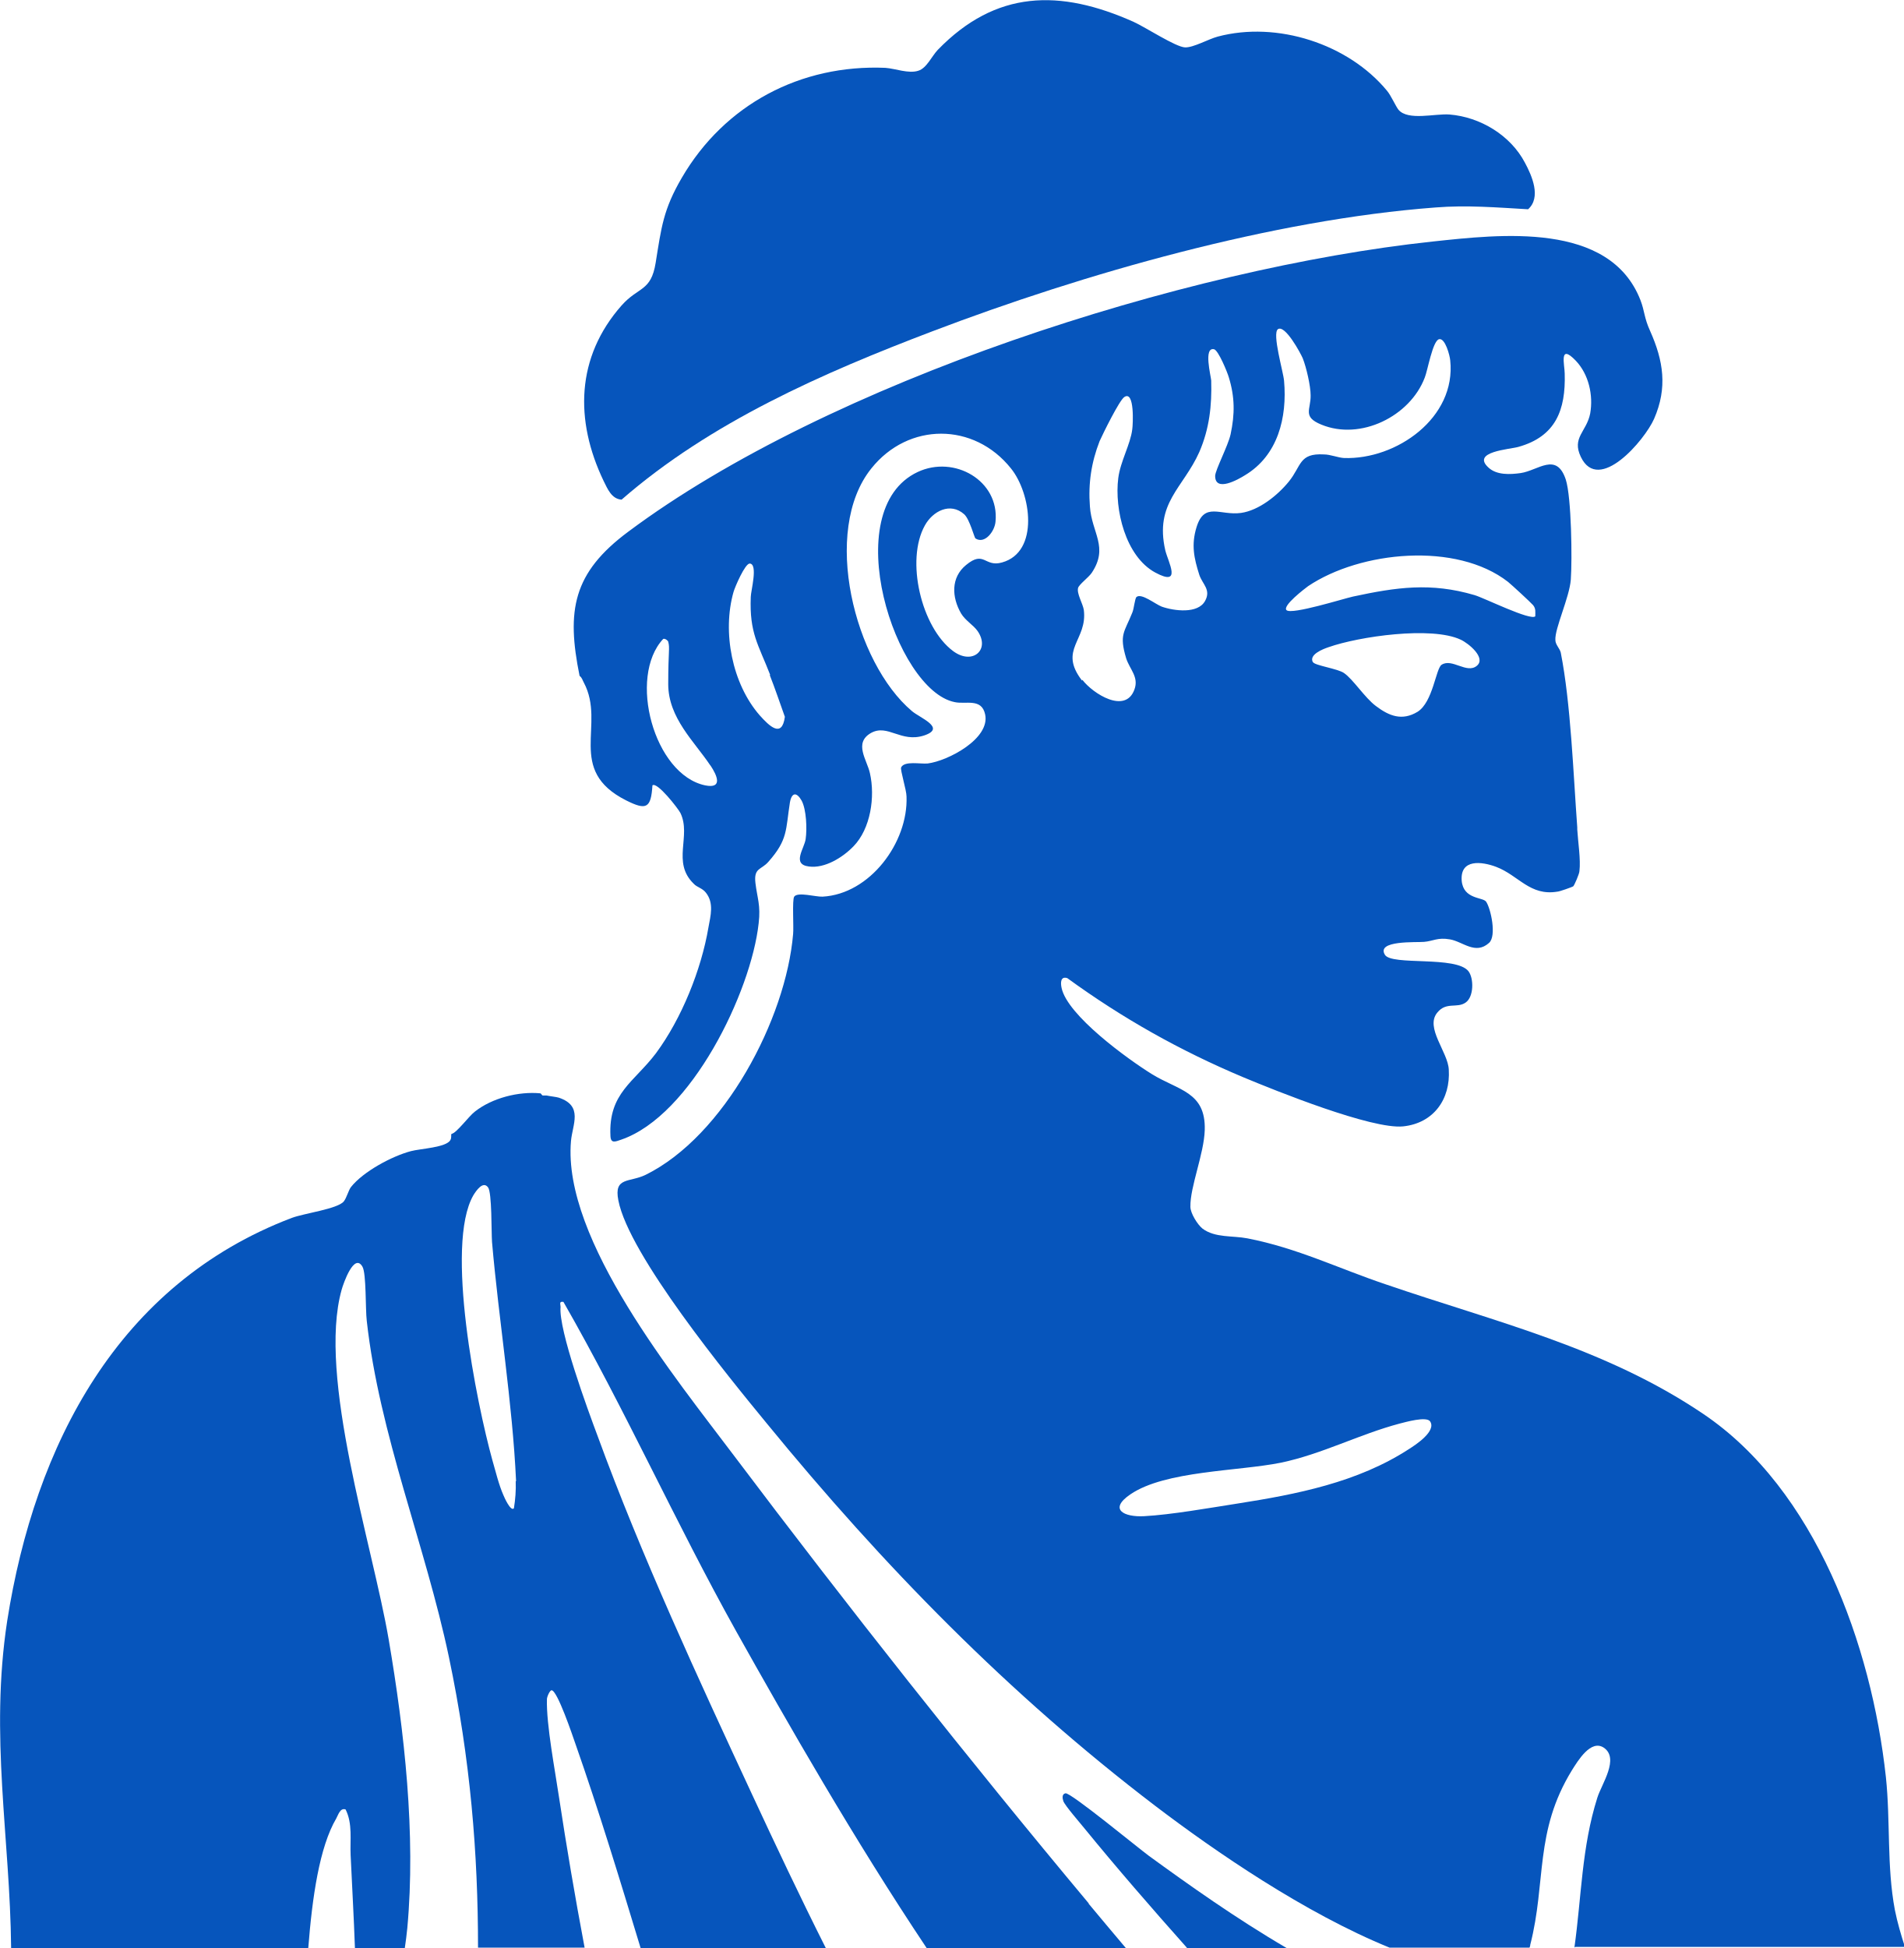
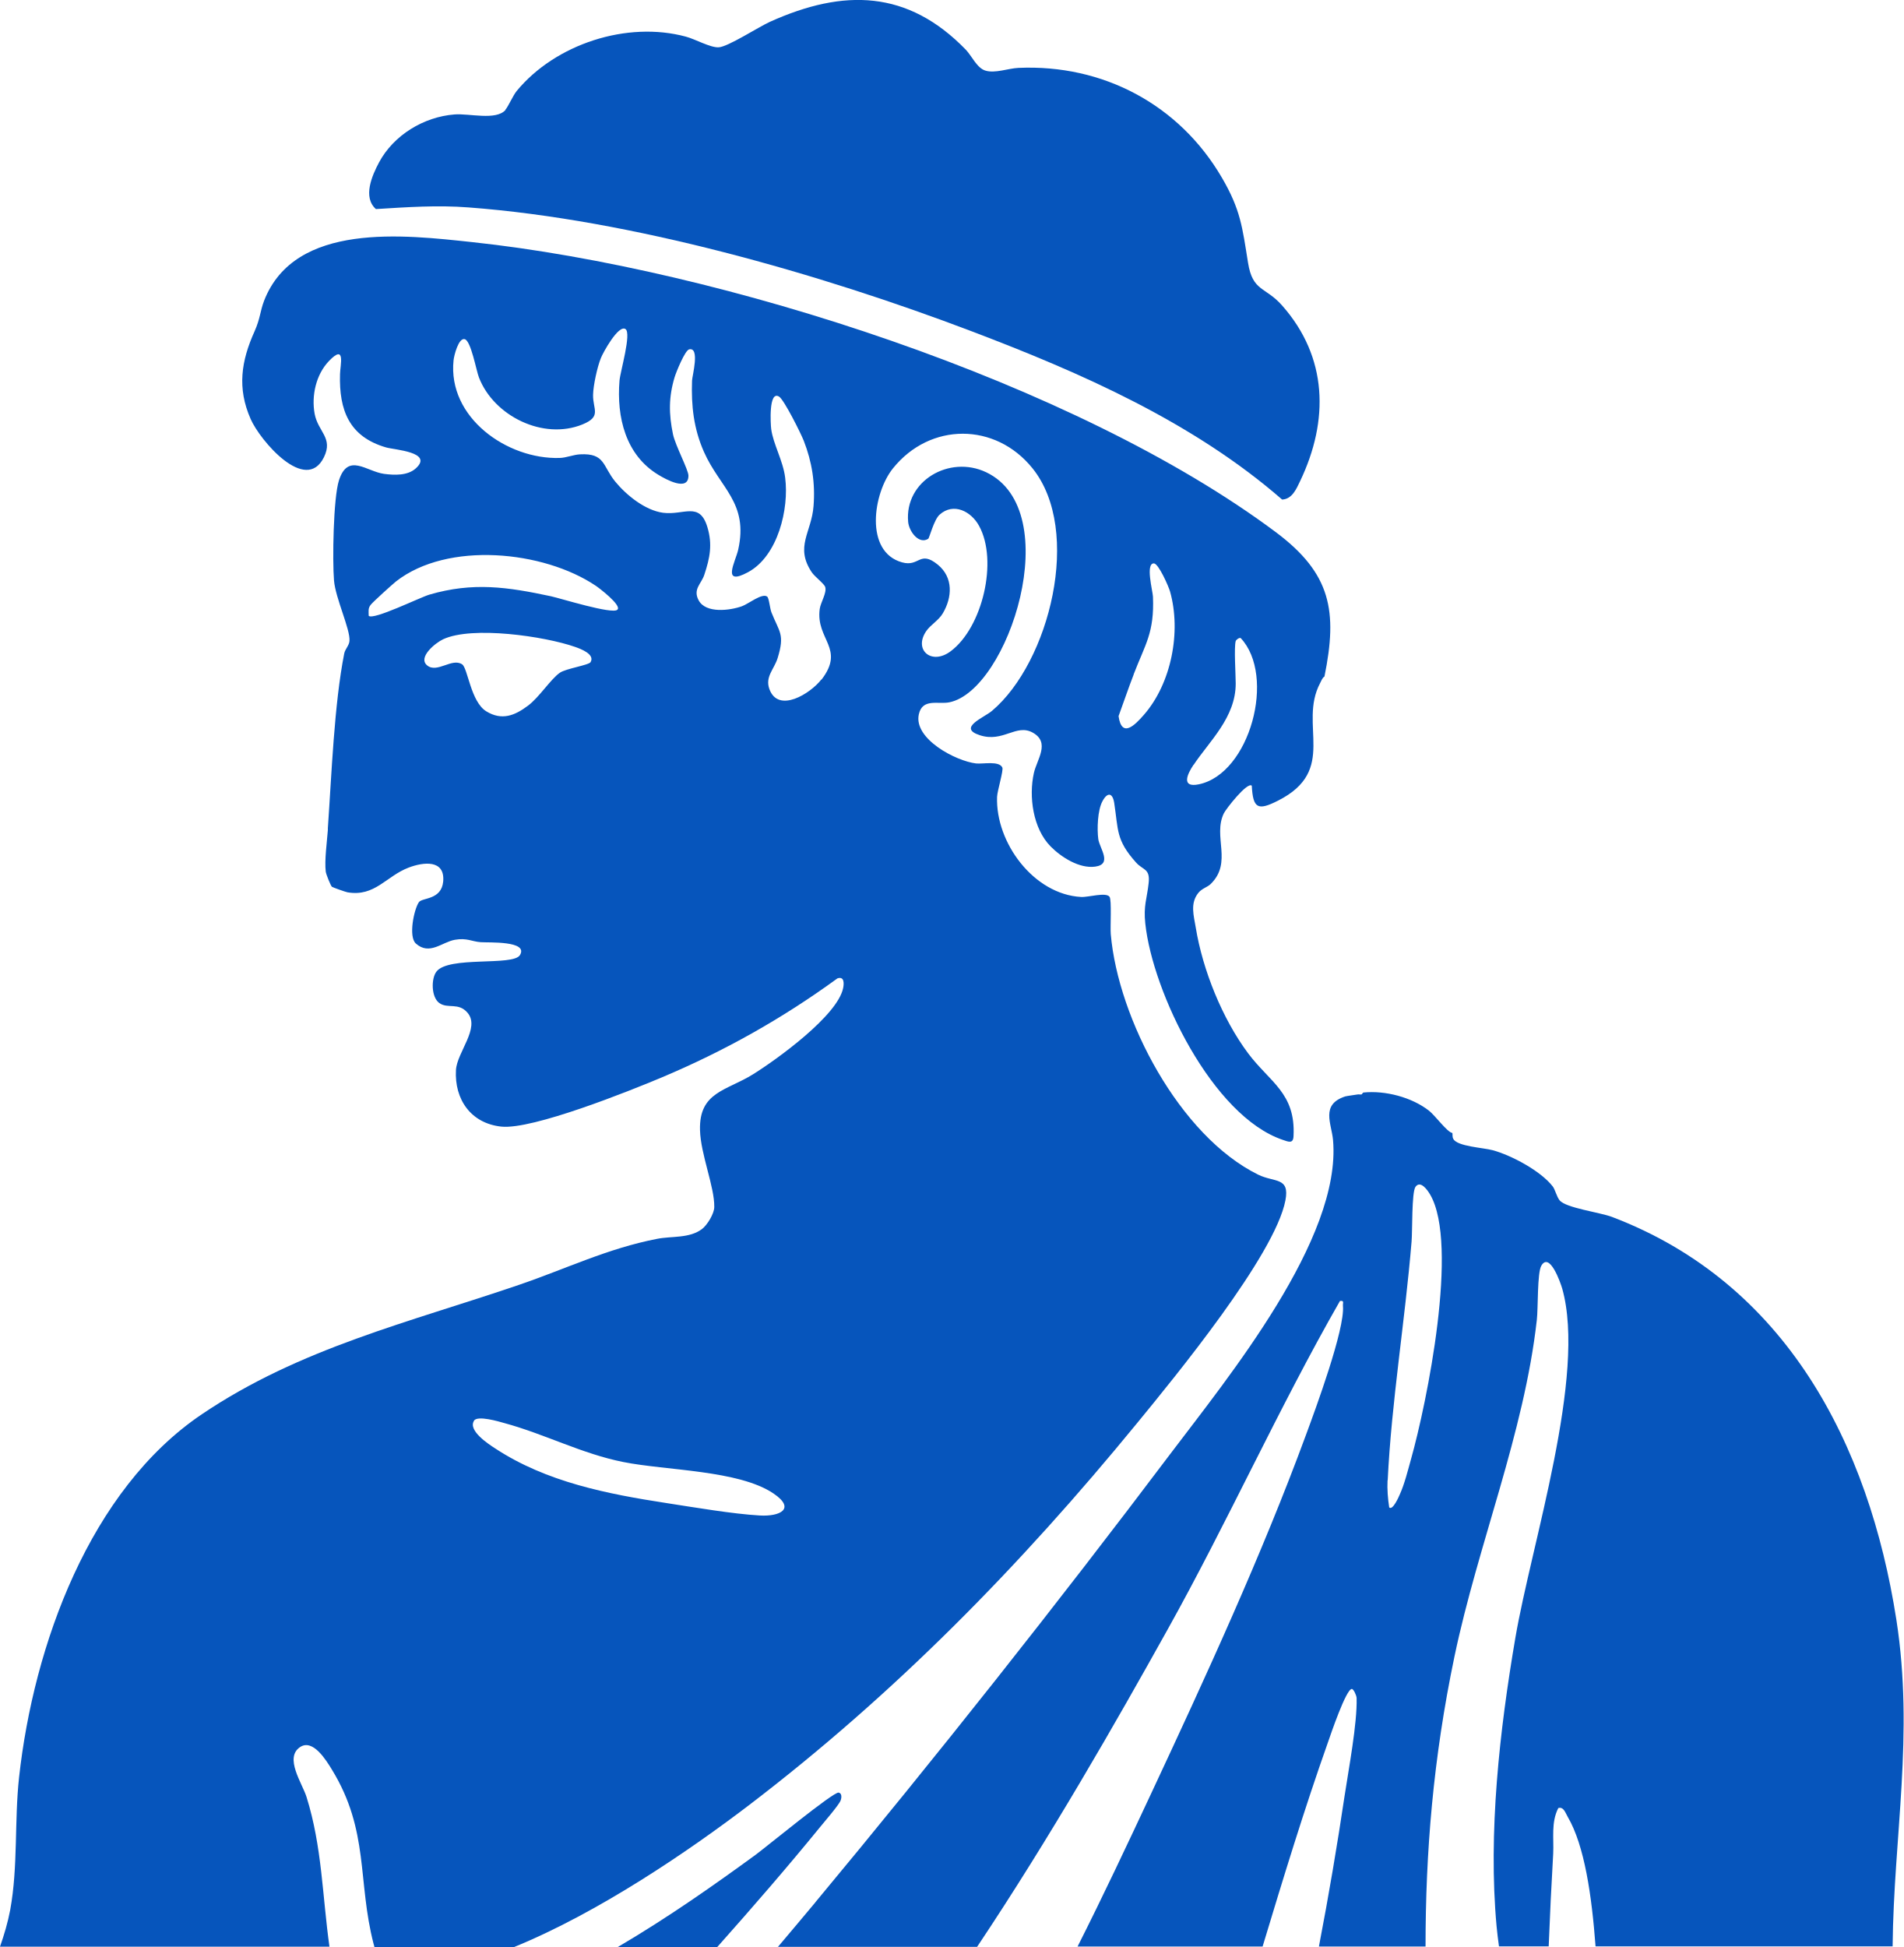
- <svg xmlns="http://www.w3.org/2000/svg" id="_图层_1" version="1.1" viewBox="0 0 530.5 542.7">
+ <svg xmlns="http://www.w3.org/2000/svg" id="_图层_1" version="1.1" viewBox="0 0 126.74 129.63">
  <defs>
    <style>
      .st0 {
        fill: #0655bc;
      }
    </style>
  </defs>
-   <path class="st0" d="M389.7,30.6c-.8-1-2.1-4-3.2-5.3-10.8-13.1-30.7-19.5-47.2-15.1-2.6.7-6.8,3.1-9.1,3-2.6-.1-11-5.6-14.3-7.1-20.6-9.2-38.4-8.9-54.6,7.8-1.7,1.8-3.1,5.1-5.4,5.8-2.7.9-6.4-.6-9.2-.8-23.6-1-44.8,10.2-56.7,30.6-5.2,8.9-5.7,13.8-7.3,23.7-1.3,8.1-4.8,6.6-9.5,11.9-12.7,14.4-13.1,32-5,48.9,1.1,2.2,2.2,5,5,5.2,24.8-21.6,56.1-35.3,86.6-46.9,42.3-16.1,94.9-31.1,140.2-34.5,8.7-.7,17.1,0,25.8.5,3.7-3.3,1.1-9.3-.9-13-4-7.6-12.4-12.7-21-13.4-4.1-.3-11.5,1.8-14.2-1.3h0Z" />
-   <path class="st0" d="M438.7,542.6c2-14.2,2-27.9,6.4-41.8,1.2-3.8,6.2-10.9,1.8-13.9-3.6-2.4-7.2,3.6-8.9,6.3-10.5,17.1-7.1,31.1-11.6,48.6,0,.3-.1.5-.2.8h-39c-23.6-9.6-48.6-26.8-65.3-39.5-40.8-31.1-75.8-66.9-108.2-106.5-10.7-13-38.5-47-41.4-62.2-1.3-6.6,3.1-4.9,7.6-7.1,21.9-10.8,39.1-43.4,41.1-67.1.2-2-.3-9.5.3-10.4,1-1.4,6,.1,7.9,0,13.2-.7,23.9-15.1,23.4-27.9,0-1.8-1.8-7.4-1.5-8.1.9-1.9,5.4-.9,7.4-1.1,5.6-.7,17.5-6.9,16-13.7-1-4.6-5.4-2.7-8.5-3.4-16.5-3.3-32.8-53.5-10.3-64.1,10.2-4.8,22.8,2.4,21.7,13.8-.2,2.7-3,6.4-5.6,4.7-.3-.2-1.6-5.3-3.1-6.7-3.9-3.5-8.8-.9-11,3.1-5.4,9.7-1,28.4,7.9,35,5.4,4,10.4-.4,6.8-5.6-1.2-1.7-3.4-2.9-4.6-4.9-2.6-4.5-2.9-10,1.4-13.5,5.1-4.2,5.1.7,10-.7,10.5-2.9,8.1-19.3,2.5-26.2-10.3-12.9-28.6-12.9-38.9,0-14,17.4-4.7,54.1,11.3,67.6,2.2,1.9,9.7,4.7,3.4,6.8-6.5,2.1-10.1-3.3-14.8-.7-4.9,2.8-1.1,7.5-.3,11.2,1.5,6.6.2,15.5-4.6,20.4-3,3.1-8,6.2-12.4,5.6-4.9-.6-1.2-5.1-.9-7.7.4-2.8.2-8.1-1.1-10.6-1.4-2.5-2.8-2.4-3.3.5-1.2,7.6-.5,10.3-6,16.5-2,2.3-4.1,1.6-3.6,5.9.5,4.2,1.5,6.2.9,11.2-2.1,19.2-18.8,53.6-38.3,60.3-1.7.6-2.9,1.1-3-1-.6-12,6.6-15,12.7-23.1,7.1-9.6,12.6-23.2,14.6-35,.6-3.3,1.6-6.8-.7-9.7-1-1.3-2.5-1.5-3.4-2.5-6.2-6-.6-13.3-3.7-19.7-.6-1.2-6.5-8.8-7.8-7.7-.4,6.4-1.7,7-7.3,4.2-16.9-8.5-5.6-21.1-11.8-32.8-.4-.7-.5-1.4-1.2-1.9-3.7-18.2-1.9-28.7,13.6-40.2,55.9-41.7,154.9-73.4,224-80.8,18.8-2,49.4-5.7,58,16.3,1.2,3.1,1,4.9,2.7,8.6,3.7,8.3,4.9,15.8,1.1,24.5-2.6,5.9-15.4,21-20.4,10.6-2.6-5.4,1.6-7,2.6-12.1.9-5.1-.4-10.9-4-14.7-4.8-5-3.1,1.2-3.1,3.6.3,10.1-2.5,17.5-12.9,20.4-2.4.7-13.3,1.3-8.3,5.8,2.3,2.1,6,1.9,8.9,1.5,4.9-.7,10-6,12.6,1.8,1.6,5,1.8,22.4,1.4,27.9-.4,5-4.5,13.6-4.3,16.8,0,1.3,1.2,2.3,1.5,3.5,2.8,14.2,3.5,33.8,4.6,48.7,0,.2,0,.4,0,.6.2,3.4,1,8.4.6,11.6,0,.7-1.4,3.9-1.7,4.2-.2.2-3.9,1.5-4.4,1.5-7.7,1.3-10.8-4.5-17.1-6.9-4-1.5-10.1-2.3-9.6,3.9.5,5.2,5.9,4.5,6.8,5.8,1.3,1.9,3,9.6.8,11.5-3.8,3.4-7.3-.4-10.9-1-3.4-.6-4.7.5-7.2.7-2.1.2-13.4-.5-10.9,3.6,1.9,3.1,19.9.2,23.3,4.6,1.5,2,1.5,7.1-.8,8.7-2.4,1.7-5.4-.3-7.9,2.8-3.5,4.2,3,11,3.2,15.9.5,8.2-4.2,14.9-12.7,15.8-8.7.9-35.5-9.9-44.6-13.7-17.6-7.4-33.6-16.4-49-27.6-1.9-.6-1.9,1.3-1.6,2.7,1.6,7.7,18.5,19.9,25.1,24,7.4,4.6,15.1,4.9,14.8,15.6-.2,6.7-4.1,15.8-4,21.4,0,1.8,2,5,3.4,6.1,3.5,2.6,8.4,1.9,12.5,2.7,13.9,2.7,25.4,8.4,38.5,12.8,30.6,10.5,61.1,17.6,88.5,36.1,31.3,21.1,46.9,64.4,50.9,101.2,1.3,12.3.2,24.8,2.5,37,.7,3.5,1.7,6.9,2.8,10.3h-91.9,0ZM197.9,213.2c-4.4-6.6-11.7-13.2-11.7-22.6s.5-10,0-11.8c0-.3-.9-1-1.4-.8-9.9,10.6-2.6,37.8,11.7,40.8,5,1,3.3-2.8,1.5-5.5h0ZM214.6,188c-3.3-8.5-5.8-11.6-5.4-21.7,0-1.6,2.1-9.2-.3-9.3-1.3,0-4.1,6.5-4.5,7.9-3.2,11.2-.4,25.6,7.3,34.4,2.6,2.9,6.2,6.5,7,.4-1.4-3.9-2.7-7.8-4.2-11.6h0ZM365.9,184.5c.5.9,6.9,1.8,8.6,3,2.6,1.8,5.8,6.9,8.9,9.2,3.7,2.8,7.3,4.2,11.6,1.6,4.3-2.7,5.1-12.1,6.7-13.1,2.9-1.9,7,2.6,9.8.3,2.7-2.2-2.3-6.3-4.5-7.3-8.1-3.8-28.3-.9-36.8,2.1-1.5.5-5.7,2.1-4.3,4.3ZM358.5,170c1.5,1.3,15.8-3.2,18.5-3.8,12.1-2.6,21.7-4,33.9-.4,2.7.8,15.6,7.2,16.9,5.9,0-1.2.2-2.1-.6-3.1-.8-.9-5.9-5.6-7-6.5-14.4-11.2-41.1-8.6-55.7,1.2-.8.6-7.3,5.5-6,6.7h0ZM301.6,189.4c3,3.9,12,9.6,14.5,2.7,1.3-3.5-1.3-5.6-2.3-8.7-2-6.7-.5-7.2,1.7-12.7.5-1.1.7-4,1.2-4.4,1.4-1.1,5.2,2,7,2.7,3.4,1.2,10.1,2.1,12.1-1.6,1.7-3.1-.7-4.6-1.6-7.2-1.5-4.7-2.3-8.4-.8-13.3,2.2-7.2,6.6-3.2,12.4-4,5-.7,10.2-4.9,13.3-8.7,3.6-4.4,2.8-8,9.8-7.6,1.8,0,3.9.9,5.6,1,14.6.5,31.3-11.2,29.6-27.2-.1-1.3-1.4-6.3-3.1-5.9-1.8.4-3.2,8.8-4,10.7-4.1,10.8-17.9,17.6-28.8,13.1-5.4-2.2-2.9-4.2-3-8.2,0-2.6-1.2-7.8-2.2-10.3-.6-1.4-4.9-9.4-6.9-8.1-1.7,1.2,1.5,11.9,1.7,14.4.9,10.2-1.7,20.8-10.9,26.3-1.9,1.2-8.3,4.8-8.3.2,0-1.6,3.6-8.4,4.3-11.6,1.2-5.6,1.2-10.4-.5-15.9-.4-1.4-2.9-7.5-4.1-7.8-3-.7-.9,7.4-.8,8.7.2,7-.5,13.4-3.3,19.9-4.5,10.1-12.5,14.2-9.5,27.4.8,3.3,4.8,10.3-2.8,6.2-8.3-4.5-11.4-17.6-10.3-26.3.6-4.7,3.4-9.4,3.9-13.6.2-1.3.7-10.9-2.2-9-1.4.9-6,10.3-6.9,12.3-2.3,5.9-3.2,11.8-2.7,18.2.5,7.4,5.3,11.3.5,18.5-.9,1.3-3.5,3.2-3.8,4.2-.4,1.6,1.3,4.3,1.6,6.1,1.1,8.5-7.2,11-.5,19.7h0ZM398.5,396c-1-1.5-6.9.2-8.5.6-11.3,3-21.6,8.5-33.1,10.9-11.9,2.4-32.2,2.2-41.9,8.8-6.2,4.2-1.8,6.4,3.8,6.1,7.5-.4,18.2-2.3,25.9-3.5,16.6-2.6,33.6-5.9,47.9-15.2,1.9-1.2,7.7-5,5.9-7.7h0Z" />
+   <path class="st0" d="M33.65,7.31c.2-.23.51-.96.76-1.26,2.58-3.12,7.34-4.67,11.26-3.61.61.16,1.63.74,2.18.71.62-.03,2.63-1.34,3.42-1.7,4.91-2.21,9.17-2.13,13.04,1.86.4.42.74,1.22,1.3,1.39.65.2,1.52-.15,2.2-.18,5.63-.25,10.71,2.44,13.55,7.31,1.25,2.14,1.36,3.3,1.74,5.66.31,1.94,1.15,1.58,2.27,2.85,3.04,3.44,3.13,7.65,1.2,11.69-.25.52-.53,1.2-1.2,1.23-5.93-5.16-13.39-8.44-20.69-11.21-10.11-3.84-22.68-7.43-33.48-8.24-2.07-.16-4.09-.02-6.17.11-.89-.79-.26-2.23.21-3.11.97-1.81,2.97-3.03,5.02-3.19.99-.08,2.76.42,3.4-.3Z" />
+   <path class="st0" d="M21.94,129.63c-.48-3.4-.49-6.67-1.53-9.99-.29-.92-1.49-2.61-.43-3.32.85-.57,1.73.86,2.12,1.5,2.5,4.08,1.69,7.43,2.78,11.62.02.07.04.12.05.19h9.31c5.63-2.3,11.62-6.39,15.6-9.42,9.73-7.42,18.11-15.98,25.85-25.43,2.55-3.11,9.2-11.21,9.9-14.86.3-1.57-.73-1.18-1.81-1.71-5.23-2.57-9.33-10.37-9.82-16.02-.04-.48.07-2.27-.08-2.48-.23-.33-1.44.04-1.89.01-3.16-.17-5.71-3.62-5.6-6.67.02-.42.44-1.76.35-1.95-.22-.46-1.29-.22-1.75-.27-1.35-.16-4.17-1.64-3.81-3.27.24-1.09,1.29-.65,2.03-.8,3.94-.79,7.82-12.77,2.45-15.32-2.45-1.16-5.44.58-5.19,3.31.06.64.72,1.52,1.34,1.12.07-.05.38-1.27.75-1.6.93-.84,2.11-.22,2.63.74,1.28,2.32.23,6.77-1.89,8.35-1.28.96-2.49-.1-1.62-1.35.28-.41.82-.7,1.1-1.18.63-1.07.7-2.38-.33-3.23-1.23-1-1.22.17-2.39-.16-2.51-.7-1.93-4.61-.6-6.26,2.47-3.07,6.82-3.07,9.29,0,3.34,4.15,1.13,12.92-2.7,16.15-.53.45-2.32,1.13-.81,1.62,1.56.51,2.42-.79,3.53-.17,1.18.66.27,1.79.07,2.69-.35,1.57-.06,3.69,1.11,4.88.72.73,1.92,1.49,2.97,1.35,1.17-.16.3-1.21.21-1.83-.09-.67-.05-1.93.28-2.53.32-.6.67-.58.78.12.28,1.82.11,2.46,1.44,3.95.48.55.97.39.85,1.41-.11,1.01-.35,1.48-.22,2.67.49,4.59,4.48,12.82,9.15,14.4.4.14.7.27.72-.25.15-2.87-1.59-3.59-3.03-5.52-1.71-2.29-3.02-5.54-3.48-8.36-.13-.79-.39-1.61.17-2.31.24-.3.59-.37.82-.59,1.48-1.44.13-3.17.88-4.71.14-.29,1.56-2.11,1.86-1.84.08,1.52.4,1.68,1.74,1,4.03-2.03,1.34-5.05,2.81-7.83.09-.16.13-.33.29-.44.88-4.34.45-6.85-3.24-9.61-13.35-9.97-36.99-17.54-53.51-19.31-4.5-.48-11.79-1.37-13.85,3.89-.28.73-.25,1.17-.64,2.05-.89,1.97-1.17,3.78-.26,5.84.62,1.42,3.67,5.01,4.88,2.54.63-1.29-.39-1.68-.62-2.89-.22-1.21.09-2.61.95-3.51,1.14-1.19.75.28.74.87-.07,2.4.61,4.17,3.07,4.88.56.16,3.17.31,1.98,1.39-.55.5-1.43.46-2.12.37-1.17-.16-2.4-1.43-3,.43-.38,1.19-.44,5.34-.33,6.67.1,1.19,1.09,3.25,1.03,4.02-.02.31-.29.54-.35.84-.67,3.4-.84,8.07-1.09,11.63,0,.04,0,.09,0,.13-.06.8-.23,2.01-.14,2.76.02.18.33.94.41,1.01.04.04.92.35,1.04.37,1.83.31,2.57-1.08,4.08-1.65.95-.36,2.42-.56,2.29.93-.12,1.25-1.41,1.06-1.62,1.38-.32.46-.71,2.29-.2,2.75.91.81,1.74-.1,2.6-.25.8-.14,1.13.12,1.72.16.5.04,3.2-.11,2.61.86-.45.75-4.75.04-5.56,1.1-.36.47-.35,1.7.19,2.09.57.41,1.28-.07,1.89.66.84,1.01-.71,2.62-.78,3.8-.11,1.96,1,3.56,3.03,3.77,2.08.21,8.49-2.36,10.66-3.27,4.2-1.77,8.03-3.92,11.71-6.6.45-.15.45.31.38.65-.38,1.84-4.42,4.75-5.99,5.73-1.78,1.11-3.61,1.17-3.54,3.72.04,1.61.97,3.77.95,5.12,0,.44-.47,1.21-.82,1.47-.83.63-2.02.46-2.98.65-3.31.64-6.08,2-9.19,3.06-7.31,2.5-14.6,4.21-21.13,8.62-7.47,5.04-11.2,15.38-12.17,24.17-.32,2.93-.06,5.92-.59,8.83-.16.84-.4,1.65-.68,2.45h21.94ZM79.48,50.92c1.05-1.58,2.8-3.15,2.8-5.41,0-.61-.12-2.4,0-2.83.02-.07.22-.24.33-.2,2.37,2.52.62,9.04-2.79,9.74-1.18.24-.78-.66-.35-1.3ZM75.48,44.91c.78-2.03,1.39-2.78,1.29-5.19-.02-.39-.51-2.21.06-2.21.31,0,.99,1.55,1.08,1.88.75,2.67.09,6.11-1.75,8.21-.61.7-1.47,1.56-1.68.08.34-.92.65-1.86,1.01-2.78ZM39.33,44.08c-.13.21-1.65.43-2.05.71-.61.42-1.38,1.64-2.12,2.19-.89.67-1.75,1.01-2.78.38-1.04-.64-1.23-2.88-1.61-3.13-.68-.45-1.67.62-2.33.07-.64-.53.55-1.5,1.07-1.74,1.94-.9,6.75-.2,8.78.51.37.13,1.35.49,1.03,1.02ZM41.1,40.6c-.35.31-3.77-.76-4.41-.9-2.9-.62-5.19-.96-8.1-.11-.64.19-3.74,1.72-4.04,1.41,0-.28-.06-.5.14-.74.19-.23,1.41-1.33,1.68-1.55,3.44-2.69,9.82-2.05,13.3.29.2.13,1.75,1.31,1.44,1.59ZM54.69,45.24c-.72.93-2.86,2.28-3.46.64-.3-.83.32-1.32.55-2.07.49-1.59.11-1.72-.41-3.03-.11-.27-.16-.96-.29-1.06-.34-.25-1.25.49-1.67.64-.8.29-2.41.5-2.89-.39-.4-.75.18-1.09.38-1.71.37-1.12.55-2.01.2-3.17-.52-1.72-1.57-.77-2.95-.95-1.19-.16-2.44-1.17-3.18-2.07-.86-1.05-.67-1.91-2.35-1.82-.43.02-.92.23-1.35.24-3.5.11-7.47-2.69-7.07-6.5.03-.31.33-1.51.74-1.41.42.1.77,2.09.95,2.55.99,2.57,4.28,4.19,6.89,3.13,1.3-.53.69-1,.71-1.97.01-.62.28-1.86.52-2.45.13-.34,1.17-2.25,1.64-1.93.41.28-.35,2.83-.4,3.43-.2,2.43.4,4.96,2.6,6.28.46.28,1.99,1.14,1.99.05,0-.39-.87-2-1.03-2.76-.28-1.35-.29-2.47.11-3.8.1-.33.69-1.79.97-1.85.73-.16.2,1.77.19,2.08-.06,1.68.11,3.2.79,4.74,1.07,2.42,2.99,3.39,2.28,6.53-.18.79-1.14,2.46.67,1.48,1.98-1.08,2.73-4.21,2.46-6.29-.14-1.13-.8-2.24-.93-3.24-.04-.3-.18-2.6.53-2.15.33.21,1.45,2.45,1.64,2.94.55,1.41.77,2.82.65,4.34-.13,1.76-1.26,2.7-.12,4.41.2.3.84.77.9.99.11.39-.31,1.02-.37,1.46-.27,2.04,1.72,2.62.12,4.7ZM31.56,94.59c.23-.37,1.65.05,2.03.16,2.69.73,5.15,2.04,7.91,2.59,2.83.57,7.7.53,10.01,2.1,1.49,1.01.43,1.54-.92,1.46-1.78-.1-4.35-.54-6.17-.82-3.97-.61-8.03-1.4-11.44-3.64-.45-.29-1.83-1.19-1.42-1.84Z" />
  <g>
-     <path class="st0" d="M303.3,530.3c3.3,4,6.8,8.1,10.4,12.4h-55.5c-20.3-30.4-38.7-62.6-53.1-88.3-16.8-30.1-30.9-61.7-48.1-91.7-1.3-.2-.8.6-.8,1.4-.6,6.4,7.6,28.7,10.3,35.9,12.2,33.4,28.1,67.7,43.1,100,6.6,14.2,13.4,28.6,20.5,42.7h-51.6c-5.8-19.1-11.6-38.2-18.2-57-.7-2-5-14.8-6.6-14.8-.5,0-1.3,1.8-1.3,2.5-.2,7.1,2.3,20,3.4,27.5,2,13.2,4.4,27.4,7.1,41.7h-29.7c0-26.2-2.1-52.3-8.1-80.9-6.6-31.3-19.4-62.1-22.9-93.7-.4-3.2-.1-13.2-1.2-15.1-2.3-4-5.3,4.6-5.8,6.4-6.8,24.2,8.6,71.1,13.1,97.4,4.4,25.8,7.6,54.3,5.2,80.4-.2,1.9-.4,3.7-.7,5.6h-13.9c-.3-8.6-.8-17.2-1.2-25.9-.2-4.2.6-8.7-1.4-12.7-1.5-.5-2,1.4-2.6,2.5-4.7,8-6.7,22-7.8,36.1H3.1c-.3-30.7-6-59-1.1-91.1,7.7-49.1,30.9-93.9,79.3-112.3,3.5-1.3,12.8-2.5,14.5-4.6.8-1,1.3-3.1,2-4,3.4-4.3,11.4-8.6,16.7-10,2.6-.7,9.9-1,11-3.1.4-.7.1-1.3.3-1.7,1.4-.2,4.8-4.9,6.5-6.2,4.8-3.8,12.2-5.7,18.3-5.1.1,0,.4.5.6.6.4,0,.8,0,1.1,0,.9.2,2.8.4,3.4.6,6.9,2.3,3.8,7.5,3.4,12.1-2.4,27.5,29.3,66.2,45.4,87.6,31.5,41.8,65.3,84.6,98.9,124.8h0ZM143.8,412.6c-1-21.8-4.8-44.7-6.7-66.6-.2-2.8,0-13.7-1.1-15.2-1.4-1.9-3.3.9-4.1,2.2-8,13.9.9,57.9,5.3,73.8.9,3.1,1.8,6.9,3.1,9.8.2.5,2,4.6,2.9,3.6.4-2.5.6-5,.5-7.5h0Z" />
-     <path class="st0" d="M330.7,542.6c-9.8-11-19.6-22.3-28.5-33.2-1.2-1.5-5.4-6.3-5.9-7.6-.3-.9-.4-2,.6-2.2,1.4-.3,20.2,15.2,23.2,17.4,11,8,24.2,17.4,38.4,25.7h-27.8,0Z" />
+     <path class="st0" d="M54.28,126.67c-.79.94-1.62,1.94-2.48,2.95h13.26c4.85-7.26,9.25-14.96,12.67-21.1,4.02-7.2,7.39-14.74,11.49-21.9.31-.05.18.13.2.33.14,1.54-1.82,6.85-2.46,8.58-2.93,7.97-6.71,16.18-10.31,23.88-1.59,3.4-3.2,6.82-4.9,10.19h12.32c1.38-4.57,2.77-9.13,4.36-13.62.17-.49,1.2-3.53,1.58-3.53.12,0,.31.43.32.6.05,1.69-.54,4.79-.81,6.58-.47,3.16-1.04,6.54-1.7,9.97h7.1c0-6.25.5-12.5,1.93-19.33,1.57-7.48,4.63-14.82,5.48-22.39.09-.76.02-3.14.3-3.61.55-.94,1.27,1.11,1.39,1.52,1.63,5.79-2.05,16.99-3.12,23.26-1.05,6.15-1.82,12.98-1.25,19.2.04.45.1.89.16,1.34h3.31c.08-2.05.18-4.11.3-6.18.05-1.01-.15-2.08.34-3.03.36-.11.48.34.63.59,1.12,1.91,1.6,5.27,1.85,8.62h19.78c.07-7.32,1.44-14.1.25-21.75-1.83-11.74-7.38-22.43-18.94-26.82-.83-.31-3.05-.59-3.48-1.1-.2-.24-.31-.75-.47-.94-.81-1.03-2.74-2.06-3.99-2.4-.63-.17-2.36-.25-2.62-.75-.09-.16-.03-.31-.07-.4-.33-.04-1.14-1.16-1.55-1.48-1.15-.9-2.92-1.36-4.37-1.21-.03,0-.1.13-.13.13-.09.01-.19-.02-.27,0-.22.04-.66.09-.81.13-1.65.54-.91,1.8-.81,2.9.58,6.58-6.99,15.81-10.85,20.92-7.53,9.99-15.61,20.2-23.61,29.82ZM92.4,98.56c.25-5.2,1.16-10.67,1.59-15.9.06-.66,0-3.27.26-3.64.33-.46.8.21.98.52,1.92,3.31-.21,13.82-1.28,17.62-.21.75-.43,1.65-.75,2.35-.05.12-.47,1.09-.7.85-.09-.59-.14-1.2-.11-1.8Z" />
+     <path class="st0" d="M47.76,129.63c2.35-2.64,4.68-5.33,6.8-7.93.29-.36,1.29-1.51,1.41-1.82.08-.2.09-.49-.13-.53-.34-.07-4.83,3.63-5.54,4.15-2.62,1.91-5.78,4.15-9.18,6.14h6.64Z" />
  </g>
</svg>
